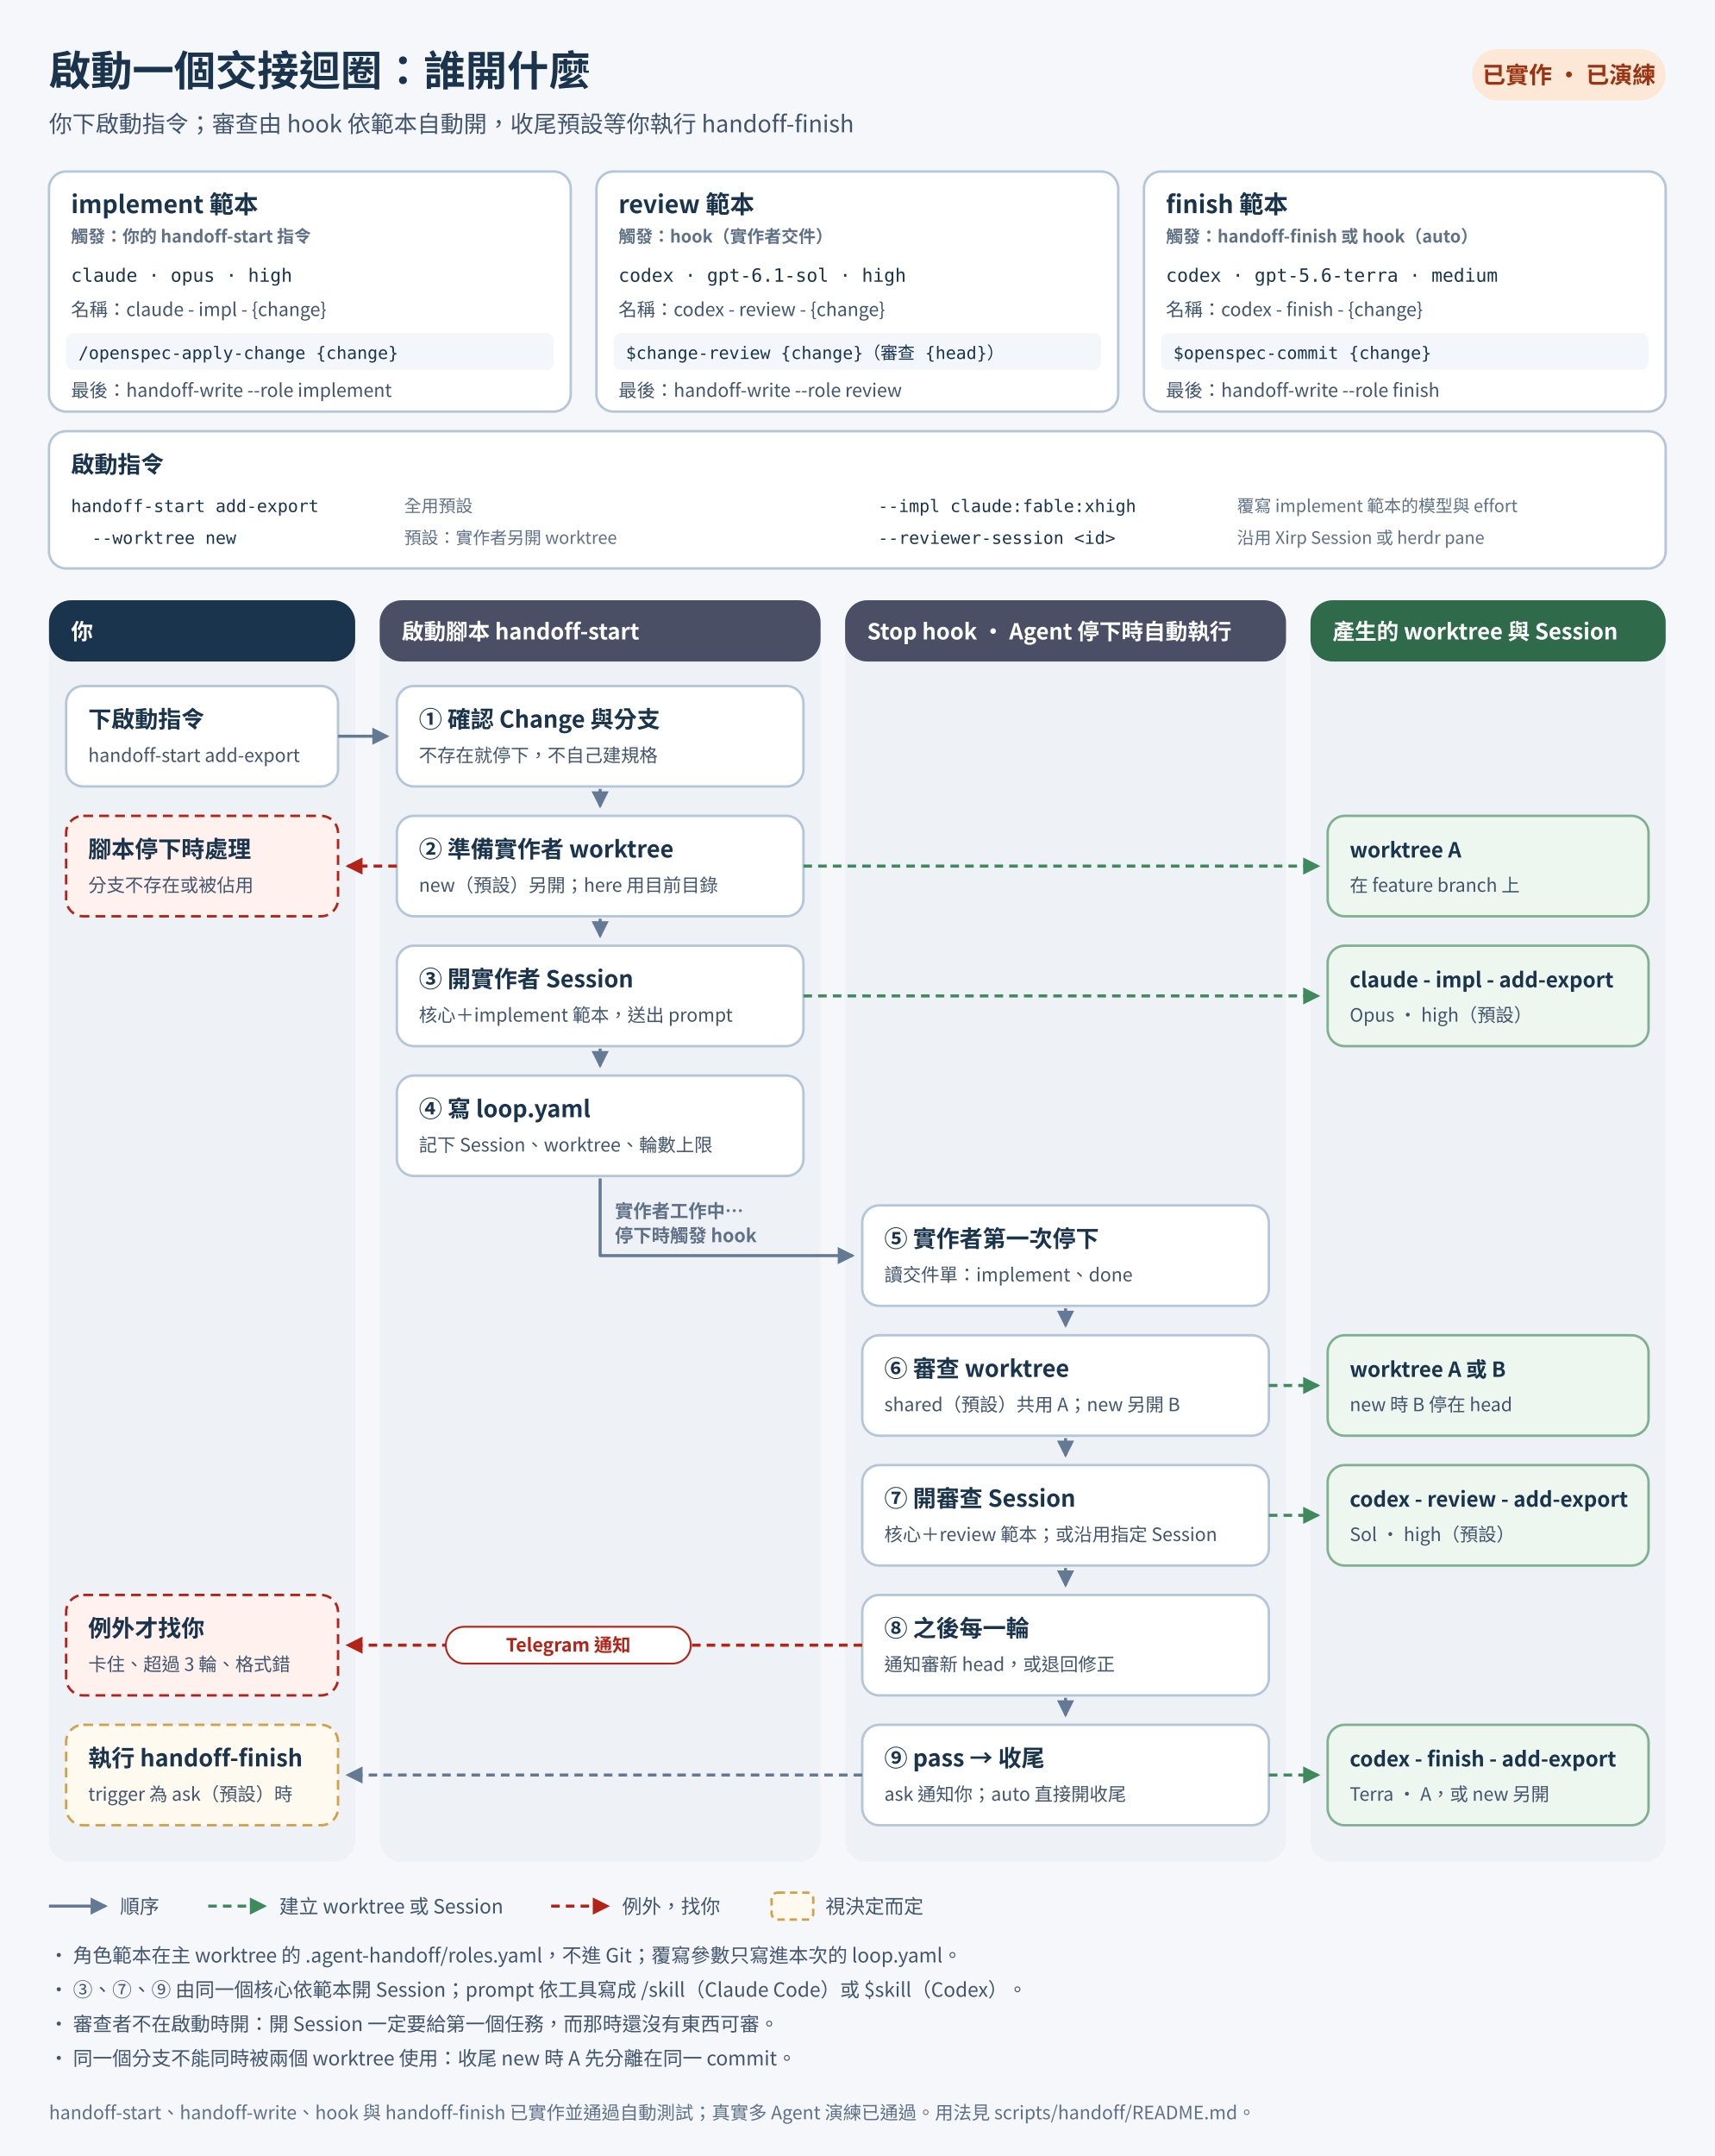
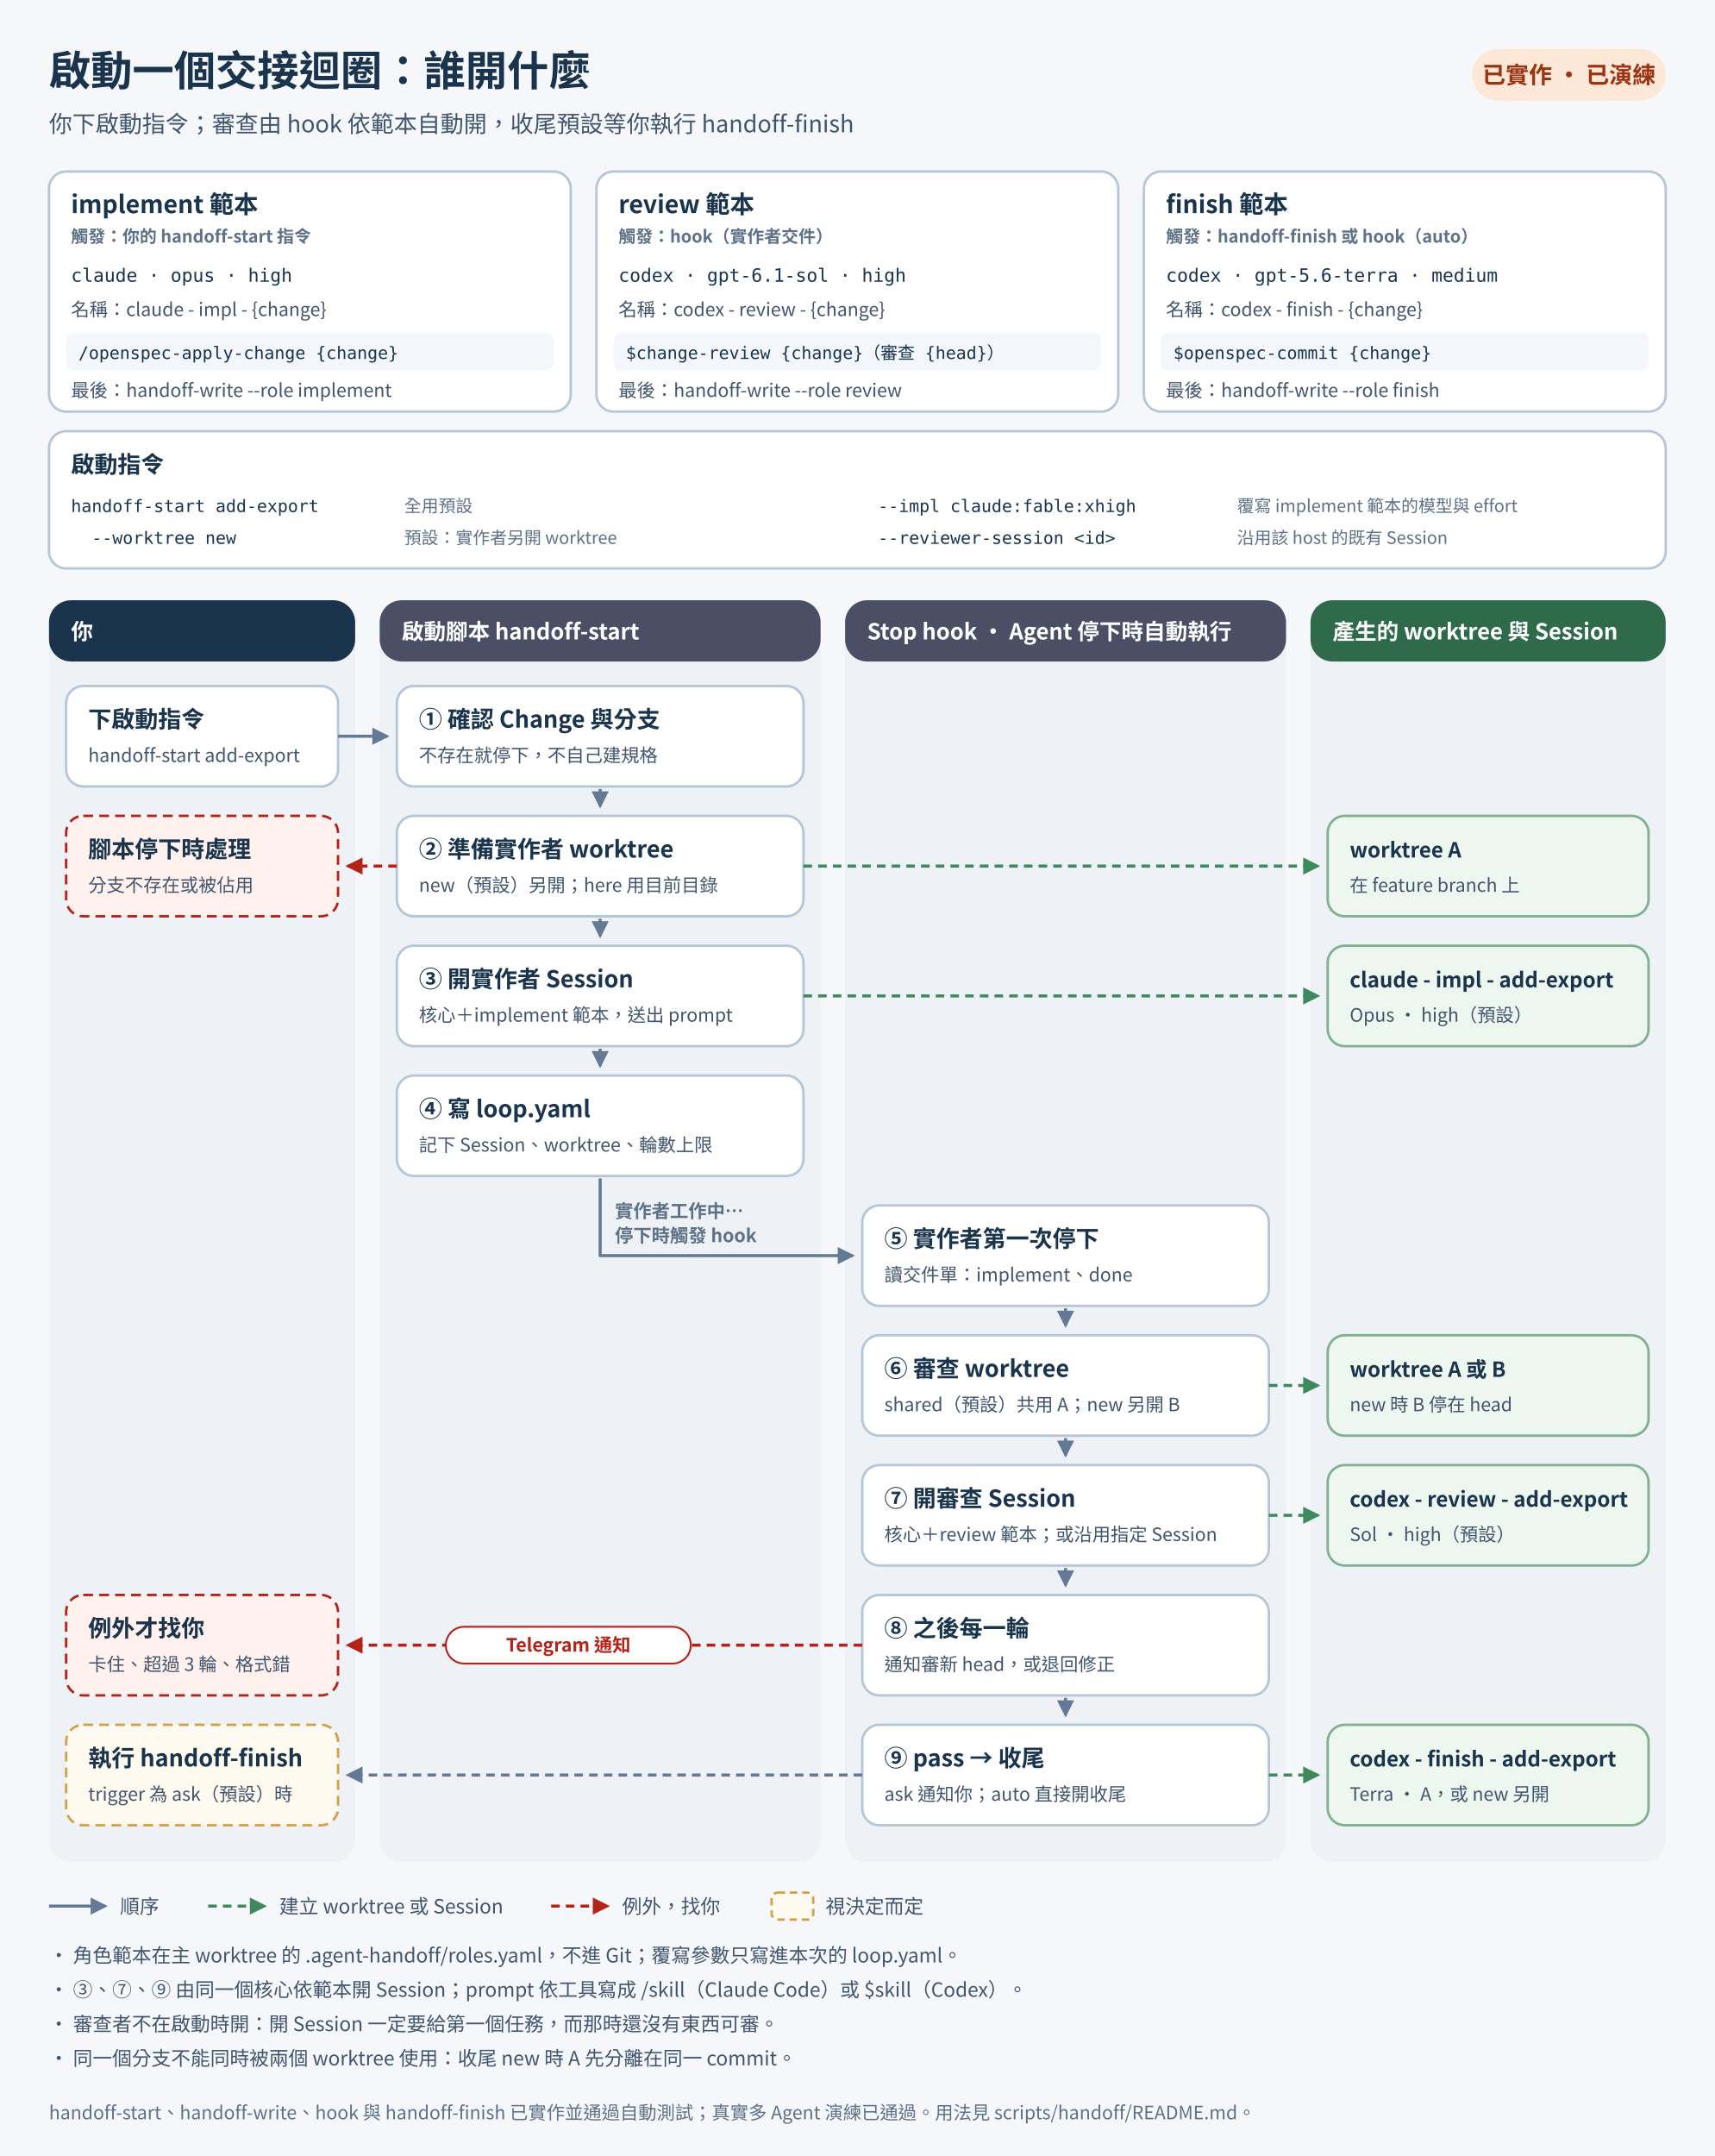
<svg xmlns="http://www.w3.org/2000/svg" width="1400" height="1760" viewBox="0 0 1400 1760" role="img" aria-labelledby="title desc">
  <defs>
    <marker id="arrow" markerUnits="userSpaceOnUse" markerWidth="14" markerHeight="14" refX="12" refY="7" orient="auto">
      <path d="M0 0 L14 7 L0 14 Z" fill="#647a94" />
    </marker>
    <marker id="arrow-red" markerUnits="userSpaceOnUse" markerWidth="14" markerHeight="14" refX="12" refY="7" orient="auto">
      <path d="M0 0 L14 7 L0 14 Z" fill="#b42318" />
    </marker>
    <marker id="arrow-green" markerUnits="userSpaceOnUse" markerWidth="14" markerHeight="14" refX="12" refY="7" orient="auto">
      <path d="M0 0 L14 7 L0 14 Z" fill="#1f7a4d" />
    </marker>
    <marker id="arrow-create" markerUnits="userSpaceOnUse" markerWidth="14" markerHeight="14" refX="12" refY="7" orient="auto">
      <path d="M0 0 L14 7 L0 14 Z" fill="#3f8a5c" />
    </marker>
  </defs>
  <rect width="1400" height="1760" fill="#f5f7fb" />
  <g font-family="PingFang TC, Noto Sans CJK TC, sans-serif">
    <text x="40" y="70" font-size="34" fill="#19344c" font-weight="700" text-anchor="start">啟動一個交接迴圈：誰開什麼</text>
    <text x="40" y="108" font-size="19" fill="#42556d" font-weight="400" text-anchor="start">你下啟動指令；審查由 hook 依範本自動開，收尾預設等你執行 handoff-finish</text>
    <rect x="1202" y="40" width="158" height="42" rx="21" fill="#fde8d7" />
    <text x="1281" y="68" font-size="19" fill="#9a3412" font-weight="600" text-anchor="middle">已實作 · 已演練</text>
    <rect x="40" y="140" width="426" height="196" rx="14" fill="#ffffff" stroke="#b4c6d8" stroke-width="2" />
    <text x="58" y="174" font-size="20" fill="#19344c" font-weight="700" text-anchor="start">implement 範本</text>
    <text x="58" y="198" font-size="14" fill="#5f7186" font-weight="600" text-anchor="start">觸發：你的 handoff-start 指令</text>
    <text x="58" y="230" font-size="15" fill="#19344c" font-weight="400" text-anchor="start" font-family="SF Mono, Menlo, monospace" xml:space="preserve">claude · opus · high</text>
    <text x="58" y="258" font-size="15" fill="#42556d" font-weight="400" text-anchor="start">名稱：claude - impl - {change}</text>
    <rect x="54" y="272" width="398" height="30" rx="6" fill="#f3f6fa" />
    <text x="64" y="293" font-size="14" fill="#19344c" font-weight="400" text-anchor="start" font-family="SF Mono, Menlo, monospace" xml:space="preserve">/openspec-apply-change {change}</text>
    <text x="58" y="324" font-size="15" fill="#42556d" font-weight="400" text-anchor="start">最後：handoff-write --role implement</text>
    <rect x="487" y="140" width="426" height="196" rx="14" fill="#ffffff" stroke="#b4c6d8" stroke-width="2" />
    <text x="505" y="174" font-size="20" fill="#19344c" font-weight="700" text-anchor="start">review 範本</text>
    <text x="505" y="198" font-size="14" fill="#5f7186" font-weight="600" text-anchor="start">觸發：hook（實作者交件）</text>
    <text x="505" y="230" font-size="15" fill="#19344c" font-weight="400" text-anchor="start" font-family="SF Mono, Menlo, monospace" xml:space="preserve">codex · gpt-6.1-sol · high</text>
    <text x="505" y="258" font-size="15" fill="#42556d" font-weight="400" text-anchor="start">名稱：codex - review - {change}</text>
    <rect x="501" y="272" width="398" height="30" rx="6" fill="#f3f6fa" />
    <text x="511" y="293" font-size="14" fill="#19344c" font-weight="400" text-anchor="start" font-family="SF Mono, Menlo, monospace" xml:space="preserve">$change-review {change}（審查 {head}）</text>
    <text x="505" y="324" font-size="15" fill="#42556d" font-weight="400" text-anchor="start">最後：handoff-write --role review</text>
    <rect x="934" y="140" width="426" height="196" rx="14" fill="#ffffff" stroke="#b4c6d8" stroke-width="2" />
    <text x="952" y="174" font-size="20" fill="#19344c" font-weight="700" text-anchor="start">finish 範本</text>
    <text x="952" y="198" font-size="14" fill="#5f7186" font-weight="600" text-anchor="start">觸發：handoff-finish 或 hook（auto）</text>
    <text x="952" y="230" font-size="15" fill="#19344c" font-weight="400" text-anchor="start" font-family="SF Mono, Menlo, monospace" xml:space="preserve">codex · gpt-5.6-terra · medium</text>
    <text x="952" y="258" font-size="15" fill="#42556d" font-weight="400" text-anchor="start">名稱：codex - finish - {change}</text>
    <rect x="948" y="272" width="398" height="30" rx="6" fill="#f3f6fa" />
    <text x="958" y="293" font-size="14" fill="#19344c" font-weight="400" text-anchor="start" font-family="SF Mono, Menlo, monospace" xml:space="preserve">$openspec-commit {change}</text>
    <text x="952" y="324" font-size="15" fill="#42556d" font-weight="400" text-anchor="start">最後：handoff-write --role finish</text>
    <rect x="40" y="352" width="1320" height="112" rx="14" fill="#ffffff" stroke="#b4c6d8" stroke-width="2" />
    <text x="58" y="386" font-size="19" fill="#19344c" font-weight="650" text-anchor="start">啟動指令</text>
    <text x="58" y="418" font-size="14" fill="#19344c" font-weight="400" text-anchor="start" font-family="SF Mono, Menlo, monospace" xml:space="preserve">handoff-start add-export</text>
    <text x="330" y="418" font-size="14" fill="#5f7186" font-weight="400" text-anchor="start">全用預設</text>
    <text x="58" y="444" font-size="14" fill="#19344c" font-weight="400" text-anchor="start" font-family="SF Mono, Menlo, monospace" xml:space="preserve">  --worktree new</text>
    <text x="330" y="444" font-size="14" fill="#5f7186" font-weight="400" text-anchor="start">預設：實作者另開 worktree</text>
    <text x="700" y="418" font-size="14" fill="#19344c" font-weight="400" text-anchor="start" font-family="SF Mono, Menlo, monospace" xml:space="preserve">  --impl claude:fable:xhigh</text>
    <text x="1010" y="418" font-size="14" fill="#5f7186" font-weight="400" text-anchor="start">覆寫 implement 範本的模型與 effort</text>
    <text x="700" y="444" font-size="14" fill="#19344c" font-weight="400" text-anchor="start" font-family="SF Mono, Menlo, monospace" xml:space="preserve">  --reviewer-session &lt;id&gt;</text>
-     <text x="1010" y="444" font-size="14" fill="#5f7186" font-weight="400" text-anchor="start">沿用 Xirp Session 或 herdr pane</text>
+     <text x="1010" y="444" font-size="14" fill="#5f7186" font-weight="400" text-anchor="start">沿用該 host 的既有 Session</text>
    <rect x="40" y="490" width="250" height="1030" rx="18" fill="#eef1f6" />
    <rect x="40" y="490" width="250" height="50" rx="18" fill="#19344c" />
    <text x="58" y="522" font-size="18" fill="#ffffff" font-weight="700" text-anchor="start">你</text>
    <rect x="310" y="490" width="360" height="1030" rx="18" fill="#eef1f6" />
    <rect x="310" y="490" width="360" height="50" rx="18" fill="#4a4f66" />
    <text x="328" y="522" font-size="18" fill="#ffffff" font-weight="700" text-anchor="start">啟動腳本 handoff-start</text>
    <rect x="690" y="490" width="360" height="1030" rx="18" fill="#eef1f6" />
    <rect x="690" y="490" width="360" height="50" rx="18" fill="#4a4f66" />
    <text x="708" y="522" font-size="18" fill="#ffffff" font-weight="700" text-anchor="start">Stop hook · Agent 停下時自動執行</text>
    <rect x="1070" y="490" width="290" height="1030" rx="18" fill="#eef1f6" />
    <rect x="1070" y="490" width="290" height="50" rx="18" fill="#2f6b4a" />
    <text x="1088" y="522" font-size="18" fill="#ffffff" font-weight="700" text-anchor="start">產生的 worktree 與 Session</text>
    <rect x="54" y="560" width="222" height="82" rx="14" fill="#ffffff" stroke="#b4c6d8" stroke-width="2" />
    <text x="72" y="594" font-size="19" fill="#19344c" font-weight="650" text-anchor="start">下啟動指令</text>
    <text x="72" y="622" font-size="15" fill="#42556d" font-weight="400" text-anchor="start">handoff-start add-export</text>
    <rect x="54" y="666" width="222" height="82" rx="14" fill="#fff1ee" stroke="#b42318" stroke-width="2" stroke-dasharray="8 5" />
    <text x="72" y="700" font-size="19" fill="#19344c" font-weight="650" text-anchor="start">腳本停下時處理</text>
    <text x="72" y="728" font-size="15" fill="#42556d" font-weight="400" text-anchor="start">分支不存在或被佔用</text>
    <rect x="54" y="1302" width="222" height="82" rx="14" fill="#fff1ee" stroke="#b42318" stroke-width="2" stroke-dasharray="8 5" />
    <text x="72" y="1336" font-size="19" fill="#19344c" font-weight="650" text-anchor="start">例外才找你</text>
    <text x="72" y="1364" font-size="15" fill="#42556d" font-weight="400" text-anchor="start">卡住、超過 3 輪、格式錯</text>
    <rect x="54" y="1408" width="222" height="82" rx="14" fill="#fffaf0" stroke="#d2a14a" stroke-width="2" stroke-dasharray="8 5" />
    <text x="72" y="1442" font-size="19" fill="#19344c" font-weight="650" text-anchor="start">執行 handoff-finish</text>
    <text x="72" y="1470" font-size="15" fill="#42556d" font-weight="400" text-anchor="start">trigger 為 ask（預設）時</text>
    <rect x="324" y="560" width="332" height="82" rx="14" fill="#ffffff" stroke="#b4c6d8" stroke-width="2" />
    <text x="342" y="594" font-size="19" fill="#19344c" font-weight="650" text-anchor="start">① 確認 Change 與分支</text>
    <text x="342" y="622" font-size="15" fill="#42556d" font-weight="400" text-anchor="start">不存在就停下，不自己建規格</text>
    <rect x="324" y="666" width="332" height="82" rx="14" fill="#ffffff" stroke="#b4c6d8" stroke-width="2" />
    <text x="342" y="700" font-size="19" fill="#19344c" font-weight="650" text-anchor="start">② 準備實作者 worktree</text>
    <text x="342" y="728" font-size="15" fill="#42556d" font-weight="400" text-anchor="start">new（預設）另開；here 用目前目錄</text>
    <rect x="324" y="772" width="332" height="82" rx="14" fill="#ffffff" stroke="#b4c6d8" stroke-width="2" />
    <text x="342" y="806" font-size="19" fill="#19344c" font-weight="650" text-anchor="start">③ 開實作者 Session</text>
    <text x="342" y="834" font-size="15" fill="#42556d" font-weight="400" text-anchor="start">核心＋implement 範本，送出 prompt</text>
    <rect x="324" y="878" width="332" height="82" rx="14" fill="#ffffff" stroke="#b4c6d8" stroke-width="2" />
    <text x="342" y="912" font-size="19" fill="#19344c" font-weight="650" text-anchor="start">④ 寫 loop.yaml</text>
    <text x="342" y="940" font-size="15" fill="#42556d" font-weight="400" text-anchor="start">記下 Session、worktree、輪數上限</text>
    <rect x="704" y="984" width="332" height="82" rx="14" fill="#ffffff" stroke="#b4c6d8" stroke-width="2" />
    <text x="722" y="1018" font-size="19" fill="#19344c" font-weight="650" text-anchor="start">⑤ 實作者第一次停下</text>
    <text x="722" y="1046" font-size="15" fill="#42556d" font-weight="400" text-anchor="start">讀交件單：implement、done</text>
    <rect x="704" y="1090" width="332" height="82" rx="14" fill="#ffffff" stroke="#b4c6d8" stroke-width="2" />
    <text x="722" y="1124" font-size="19" fill="#19344c" font-weight="650" text-anchor="start">⑥ 審查 worktree</text>
    <text x="722" y="1152" font-size="15" fill="#42556d" font-weight="400" text-anchor="start">shared（預設）共用 A；new 另開 B</text>
    <rect x="704" y="1196" width="332" height="82" rx="14" fill="#ffffff" stroke="#b4c6d8" stroke-width="2" />
    <text x="722" y="1230" font-size="19" fill="#19344c" font-weight="650" text-anchor="start">⑦ 開審查 Session</text>
    <text x="722" y="1258" font-size="15" fill="#42556d" font-weight="400" text-anchor="start">核心＋review 範本；或沿用指定 Session</text>
    <rect x="704" y="1302" width="332" height="82" rx="14" fill="#ffffff" stroke="#b4c6d8" stroke-width="2" />
    <text x="722" y="1336" font-size="19" fill="#19344c" font-weight="650" text-anchor="start">⑧ 之後每一輪</text>
    <text x="722" y="1364" font-size="15" fill="#42556d" font-weight="400" text-anchor="start">通知審新 head，或退回修正</text>
    <rect x="704" y="1408" width="332" height="82" rx="14" fill="#ffffff" stroke="#b4c6d8" stroke-width="2" />
    <text x="722" y="1442" font-size="19" fill="#19344c" font-weight="650" text-anchor="start">⑨ pass → 收尾</text>
    <text x="722" y="1470" font-size="15" fill="#42556d" font-weight="400" text-anchor="start">ask 通知你；auto 直接開收尾</text>
    <rect x="1084" y="666" width="262" height="82" rx="14" fill="#eef6f0" stroke="#7fb08f" stroke-width="2" />
    <text x="1102" y="700" font-size="17" fill="#19344c" font-weight="650" text-anchor="start">worktree A</text>
    <text x="1102" y="728" font-size="15" fill="#42556d" font-weight="400" text-anchor="start">在 feature branch 上</text>
    <rect x="1084" y="772" width="262" height="82" rx="14" fill="#eef6f0" stroke="#7fb08f" stroke-width="2" />
    <text x="1102" y="806" font-size="17" fill="#19344c" font-weight="650" text-anchor="start">claude - impl - add-export</text>
    <text x="1102" y="834" font-size="15" fill="#42556d" font-weight="400" text-anchor="start">Opus · high（預設）</text>
    <rect x="1084" y="1090" width="262" height="82" rx="14" fill="#eef6f0" stroke="#7fb08f" stroke-width="2" />
    <text x="1102" y="1124" font-size="17" fill="#19344c" font-weight="650" text-anchor="start">worktree A 或 B</text>
    <text x="1102" y="1152" font-size="15" fill="#42556d" font-weight="400" text-anchor="start">new 時 B 停在 head</text>
    <rect x="1084" y="1196" width="262" height="82" rx="14" fill="#eef6f0" stroke="#7fb08f" stroke-width="2" />
    <text x="1102" y="1230" font-size="17" fill="#19344c" font-weight="650" text-anchor="start">codex - review - add-export</text>
    <text x="1102" y="1258" font-size="15" fill="#42556d" font-weight="400" text-anchor="start">Sol · high（預設）</text>
    <rect x="1084" y="1408" width="262" height="82" rx="14" fill="#eef6f0" stroke="#7fb08f" stroke-width="2" />
    <text x="1102" y="1442" font-size="17" fill="#19344c" font-weight="650" text-anchor="start">codex - finish - add-export</text>
    <text x="1102" y="1470" font-size="15" fill="#42556d" font-weight="400" text-anchor="start">Terra · A，或 new 另開</text>
    <path d="M 276 601.0 H 316" fill="none" stroke="#647a94" stroke-width="2.5" stroke-linejoin="round" marker-end="url(#arrow)" />
    <path d="M 490.0 644 V 658" fill="none" stroke="#647a94" stroke-width="2.5" stroke-linejoin="round" marker-end="url(#arrow)" />
    <path d="M 490.0 750 V 764" fill="none" stroke="#647a94" stroke-width="2.5" stroke-linejoin="round" marker-end="url(#arrow)" />
    <path d="M 490.0 856 V 870" fill="none" stroke="#647a94" stroke-width="2.5" stroke-linejoin="round" marker-end="url(#arrow)" />
    <path d="M 324 707.0 H 284" fill="none" stroke="#b42318" stroke-width="2.5" stroke-linejoin="round" stroke-dasharray="7 5" marker-end="url(#arrow-red)" />
    <path d="M 656 707.0 H 1076" fill="none" stroke="#3f8a5c" stroke-width="2.5" stroke-linejoin="round" stroke-dasharray="7 5" marker-end="url(#arrow-create)" />
    <path d="M 656 813.0 H 1076" fill="none" stroke="#3f8a5c" stroke-width="2.5" stroke-linejoin="round" stroke-dasharray="7 5" marker-end="url(#arrow-create)" />
    <path d="M 490.0 962 V 1025.0 H 696" fill="none" stroke="#647a94" stroke-width="2.5" stroke-linejoin="round" marker-end="url(#arrow)" />
    <text x="502.0" y="994" font-size="15" fill="#5f7186" font-weight="600" text-anchor="start">實作者工作中…</text>
    <text x="502.0" y="1014" font-size="15" fill="#5f7186" font-weight="600" text-anchor="start">停下時觸發 hook</text>
    <path d="M 870.0 1068 V 1082" fill="none" stroke="#647a94" stroke-width="2.5" stroke-linejoin="round" marker-end="url(#arrow)" />
    <path d="M 870.0 1174 V 1188" fill="none" stroke="#647a94" stroke-width="2.5" stroke-linejoin="round" marker-end="url(#arrow)" />
    <path d="M 870.0 1280 V 1294" fill="none" stroke="#647a94" stroke-width="2.5" stroke-linejoin="round" marker-end="url(#arrow)" />
    <path d="M 870.0 1386 V 1400" fill="none" stroke="#647a94" stroke-width="2.5" stroke-linejoin="round" marker-end="url(#arrow)" />
    <path d="M 1036 1131.0 H 1076" fill="none" stroke="#3f8a5c" stroke-width="2.5" stroke-linejoin="round" stroke-dasharray="7 5" marker-end="url(#arrow-create)" />
    <path d="M 1036 1237.0 H 1076" fill="none" stroke="#3f8a5c" stroke-width="2.5" stroke-linejoin="round" stroke-dasharray="7 5" marker-end="url(#arrow-create)" />
    <path d="M 1036 1449.0 H 1076" fill="none" stroke="#3f8a5c" stroke-width="2.5" stroke-linejoin="round" stroke-dasharray="7 5" marker-end="url(#arrow-create)" />
    <path d="M 704 1343.0 H 284" fill="none" stroke="#b42318" stroke-width="2.5" stroke-linejoin="round" stroke-dasharray="7 5" marker-end="url(#arrow-red)" />
    <rect x="364.0" y="1328.0" width="200" height="30" rx="15.0" fill="#ffffff" stroke="#b42318" stroke-width="1.5" />
    <text x="464" y="1348.25" font-size="15" fill="#b42318" font-weight="700" text-anchor="middle">Telegram 通知</text>
    <path d="M 704 1449.0 H 284" fill="none" stroke="#647a94" stroke-width="2.5" stroke-linejoin="round" stroke-dasharray="7 5" marker-end="url(#arrow)" />
    <path d="M 40 1556 H 86" fill="none" stroke="#647a94" stroke-width="2.5" stroke-linejoin="round" marker-end="url(#arrow)" />
    <text x="98" y="1562" font-size="16" fill="#42556d" font-weight="400" text-anchor="start">順序</text>
    <path d="M 170 1556 H 216" fill="none" stroke="#3f8a5c" stroke-width="2.5" stroke-linejoin="round" stroke-dasharray="7 5" marker-end="url(#arrow-create)" />
    <text x="228" y="1562" font-size="16" fill="#42556d" font-weight="400" text-anchor="start">建立 worktree 或 Session</text>
    <path d="M 450 1556 H 496" fill="none" stroke="#b42318" stroke-width="2.5" stroke-linejoin="round" stroke-dasharray="7 5" marker-end="url(#arrow-red)" />
    <text x="508" y="1562" font-size="16" fill="#42556d" font-weight="400" text-anchor="start">例外，找你</text>
    <rect x="630" y="1545" width="34" height="22" rx="5" fill="#fffaf0" stroke="#d2a14a" stroke-width="2" stroke-dasharray="6 4" />
    <text x="674" y="1562" font-size="16" fill="#42556d" font-weight="400" text-anchor="start">視決定而定</text>
    <text x="40" y="1602" font-size="16" fill="#42556d" font-weight="400" text-anchor="start">• 角色範本在主 worktree 的 .agent-handoff/roles.yaml，不進 Git；覆寫參數只寫進本次的 loop.yaml。</text>
    <text x="40" y="1630" font-size="16" fill="#42556d" font-weight="400" text-anchor="start">• ③、⑦、⑨ 由同一個核心依範本開 Session；prompt 依工具寫成 /skill（Claude Code）或 $skill（Codex）。</text>
    <text x="40" y="1658" font-size="16" fill="#42556d" font-weight="400" text-anchor="start">• 審查者不在啟動時開：開 Session 一定要給第一個任務，而那時還沒有東西可審。</text>
    <text x="40" y="1686" font-size="16" fill="#42556d" font-weight="400" text-anchor="start">• 同一個分支不能同時被兩個 worktree 使用：收尾 new 時 A 先分離在同一 commit。</text>
    <text x="40" y="1730" font-size="15" fill="#5f7186" font-weight="400" text-anchor="start">handoff-start、handoff-write、hook 與 handoff-finish 已實作並通過自動測試；真實多 Agent 演練已通過。用法見 scripts/handoff/README.md。</text>
  </g>
</svg>
